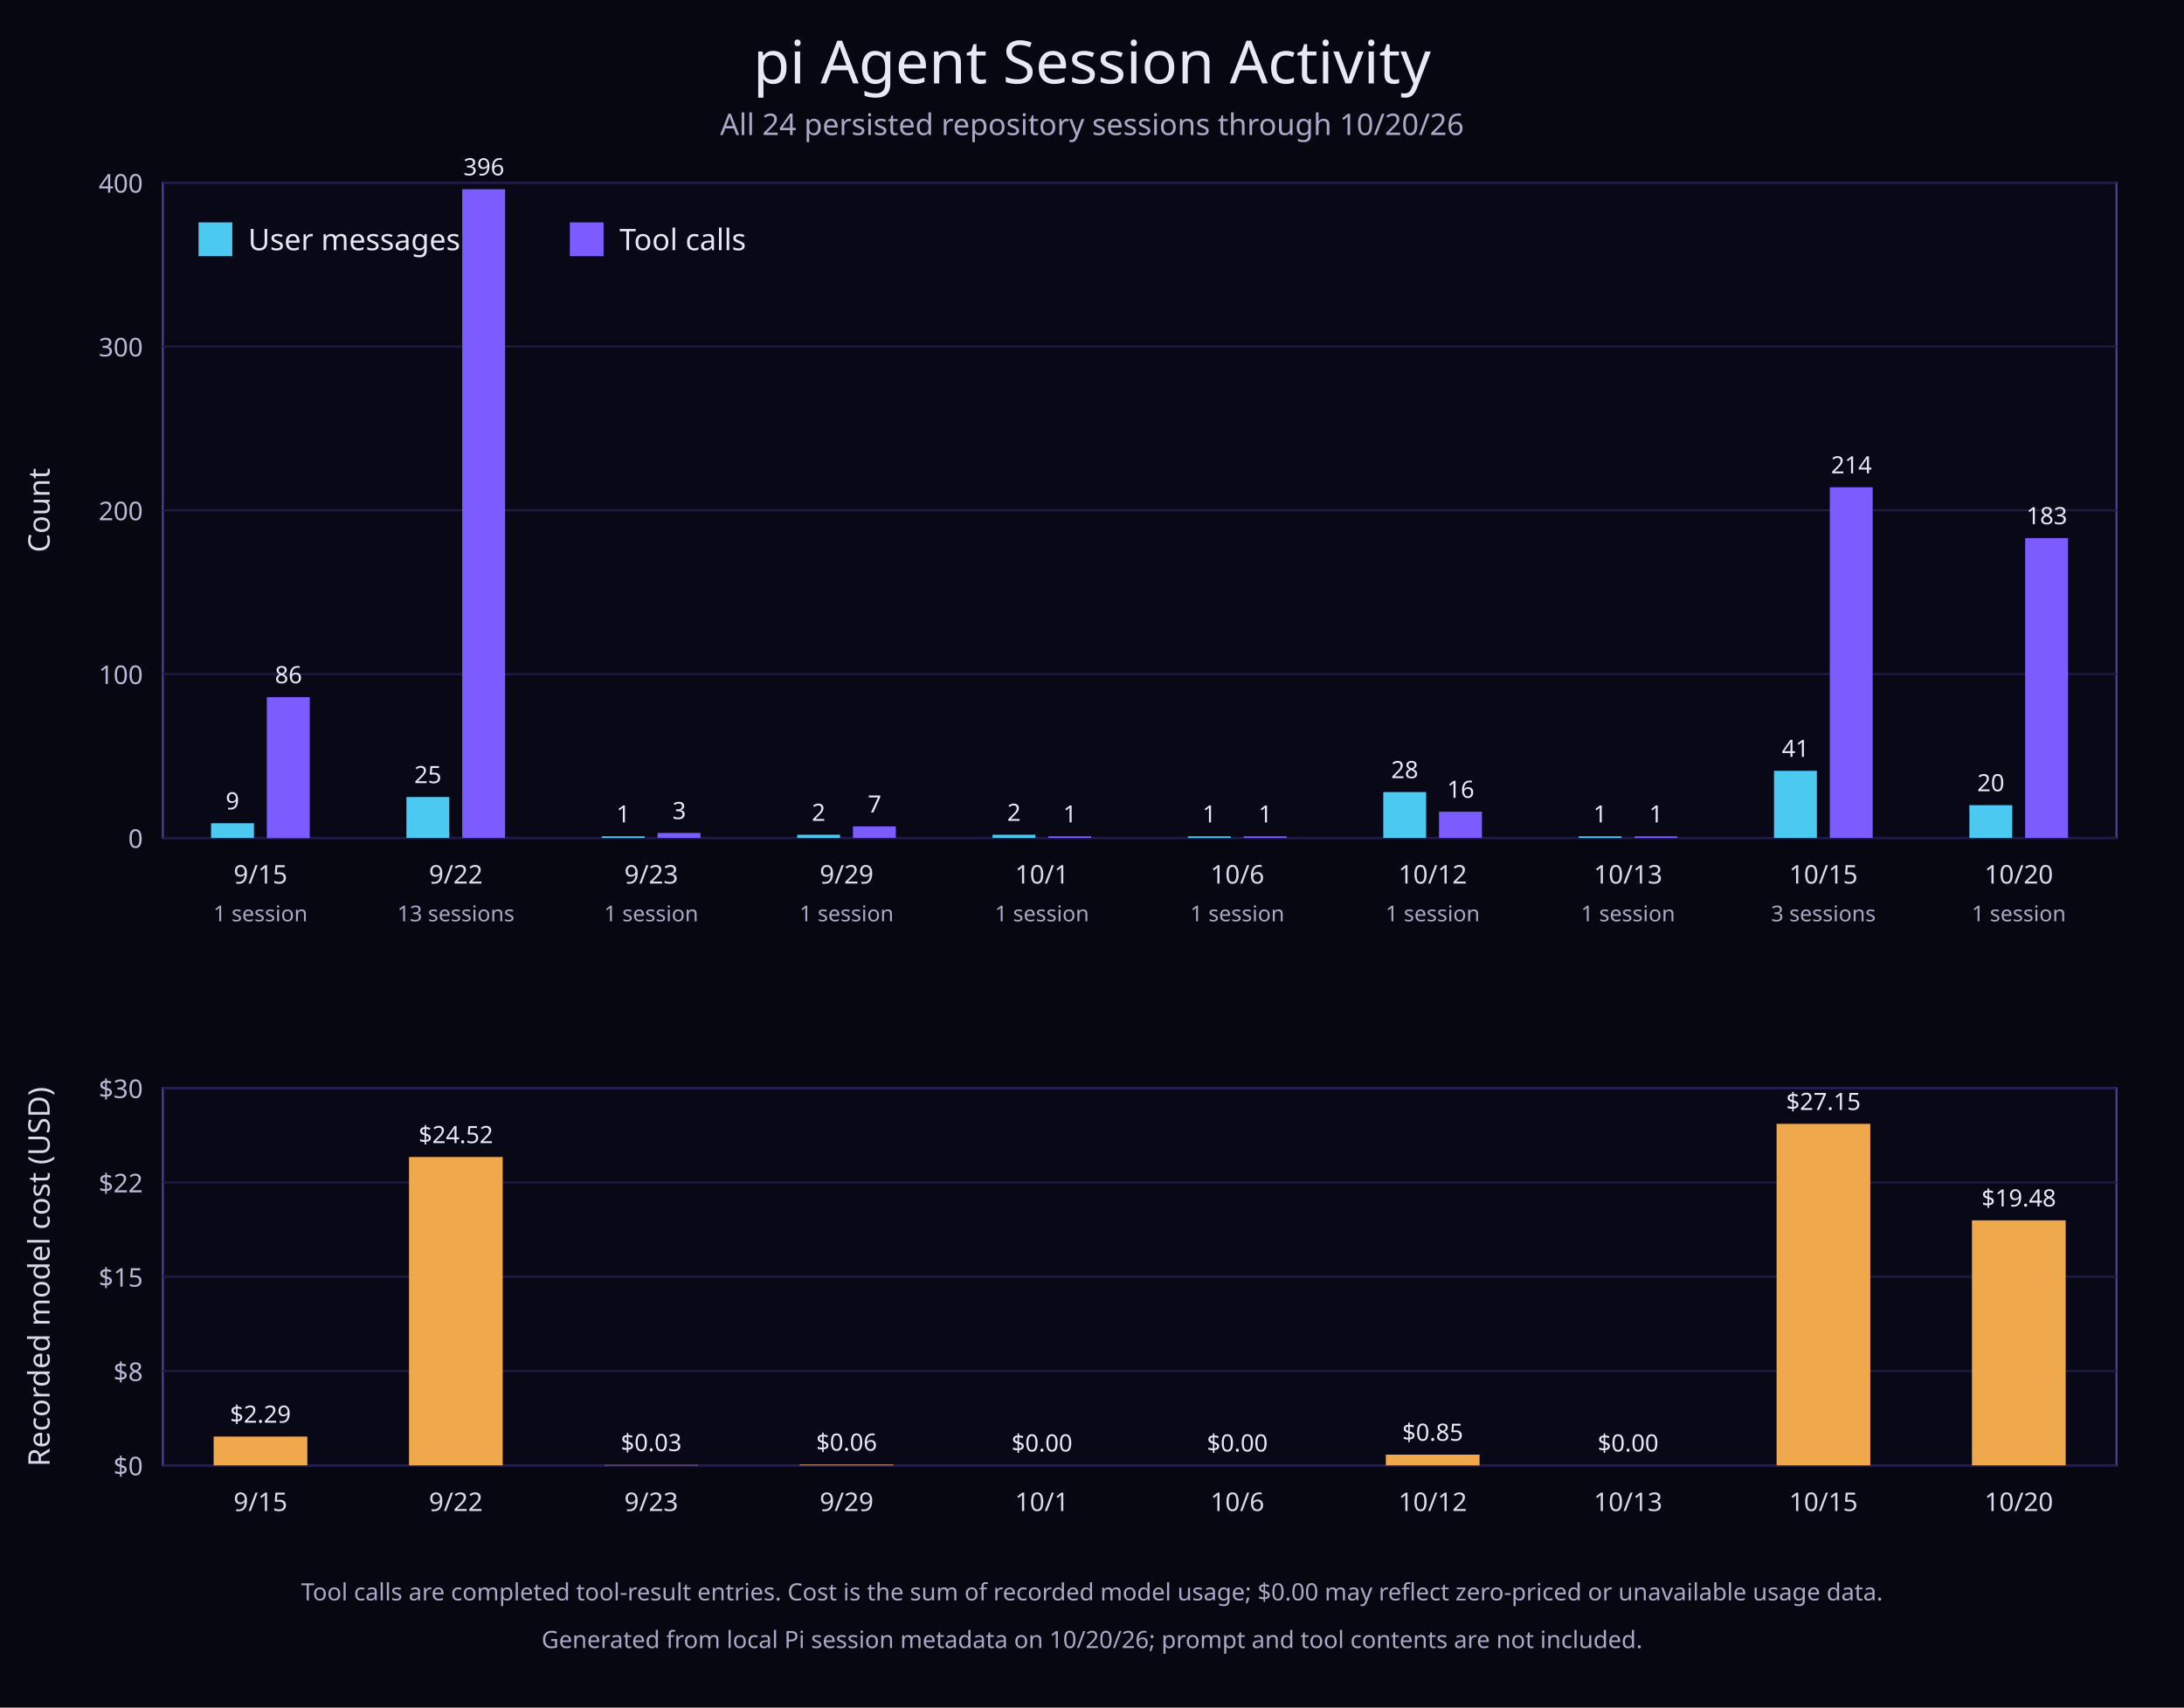
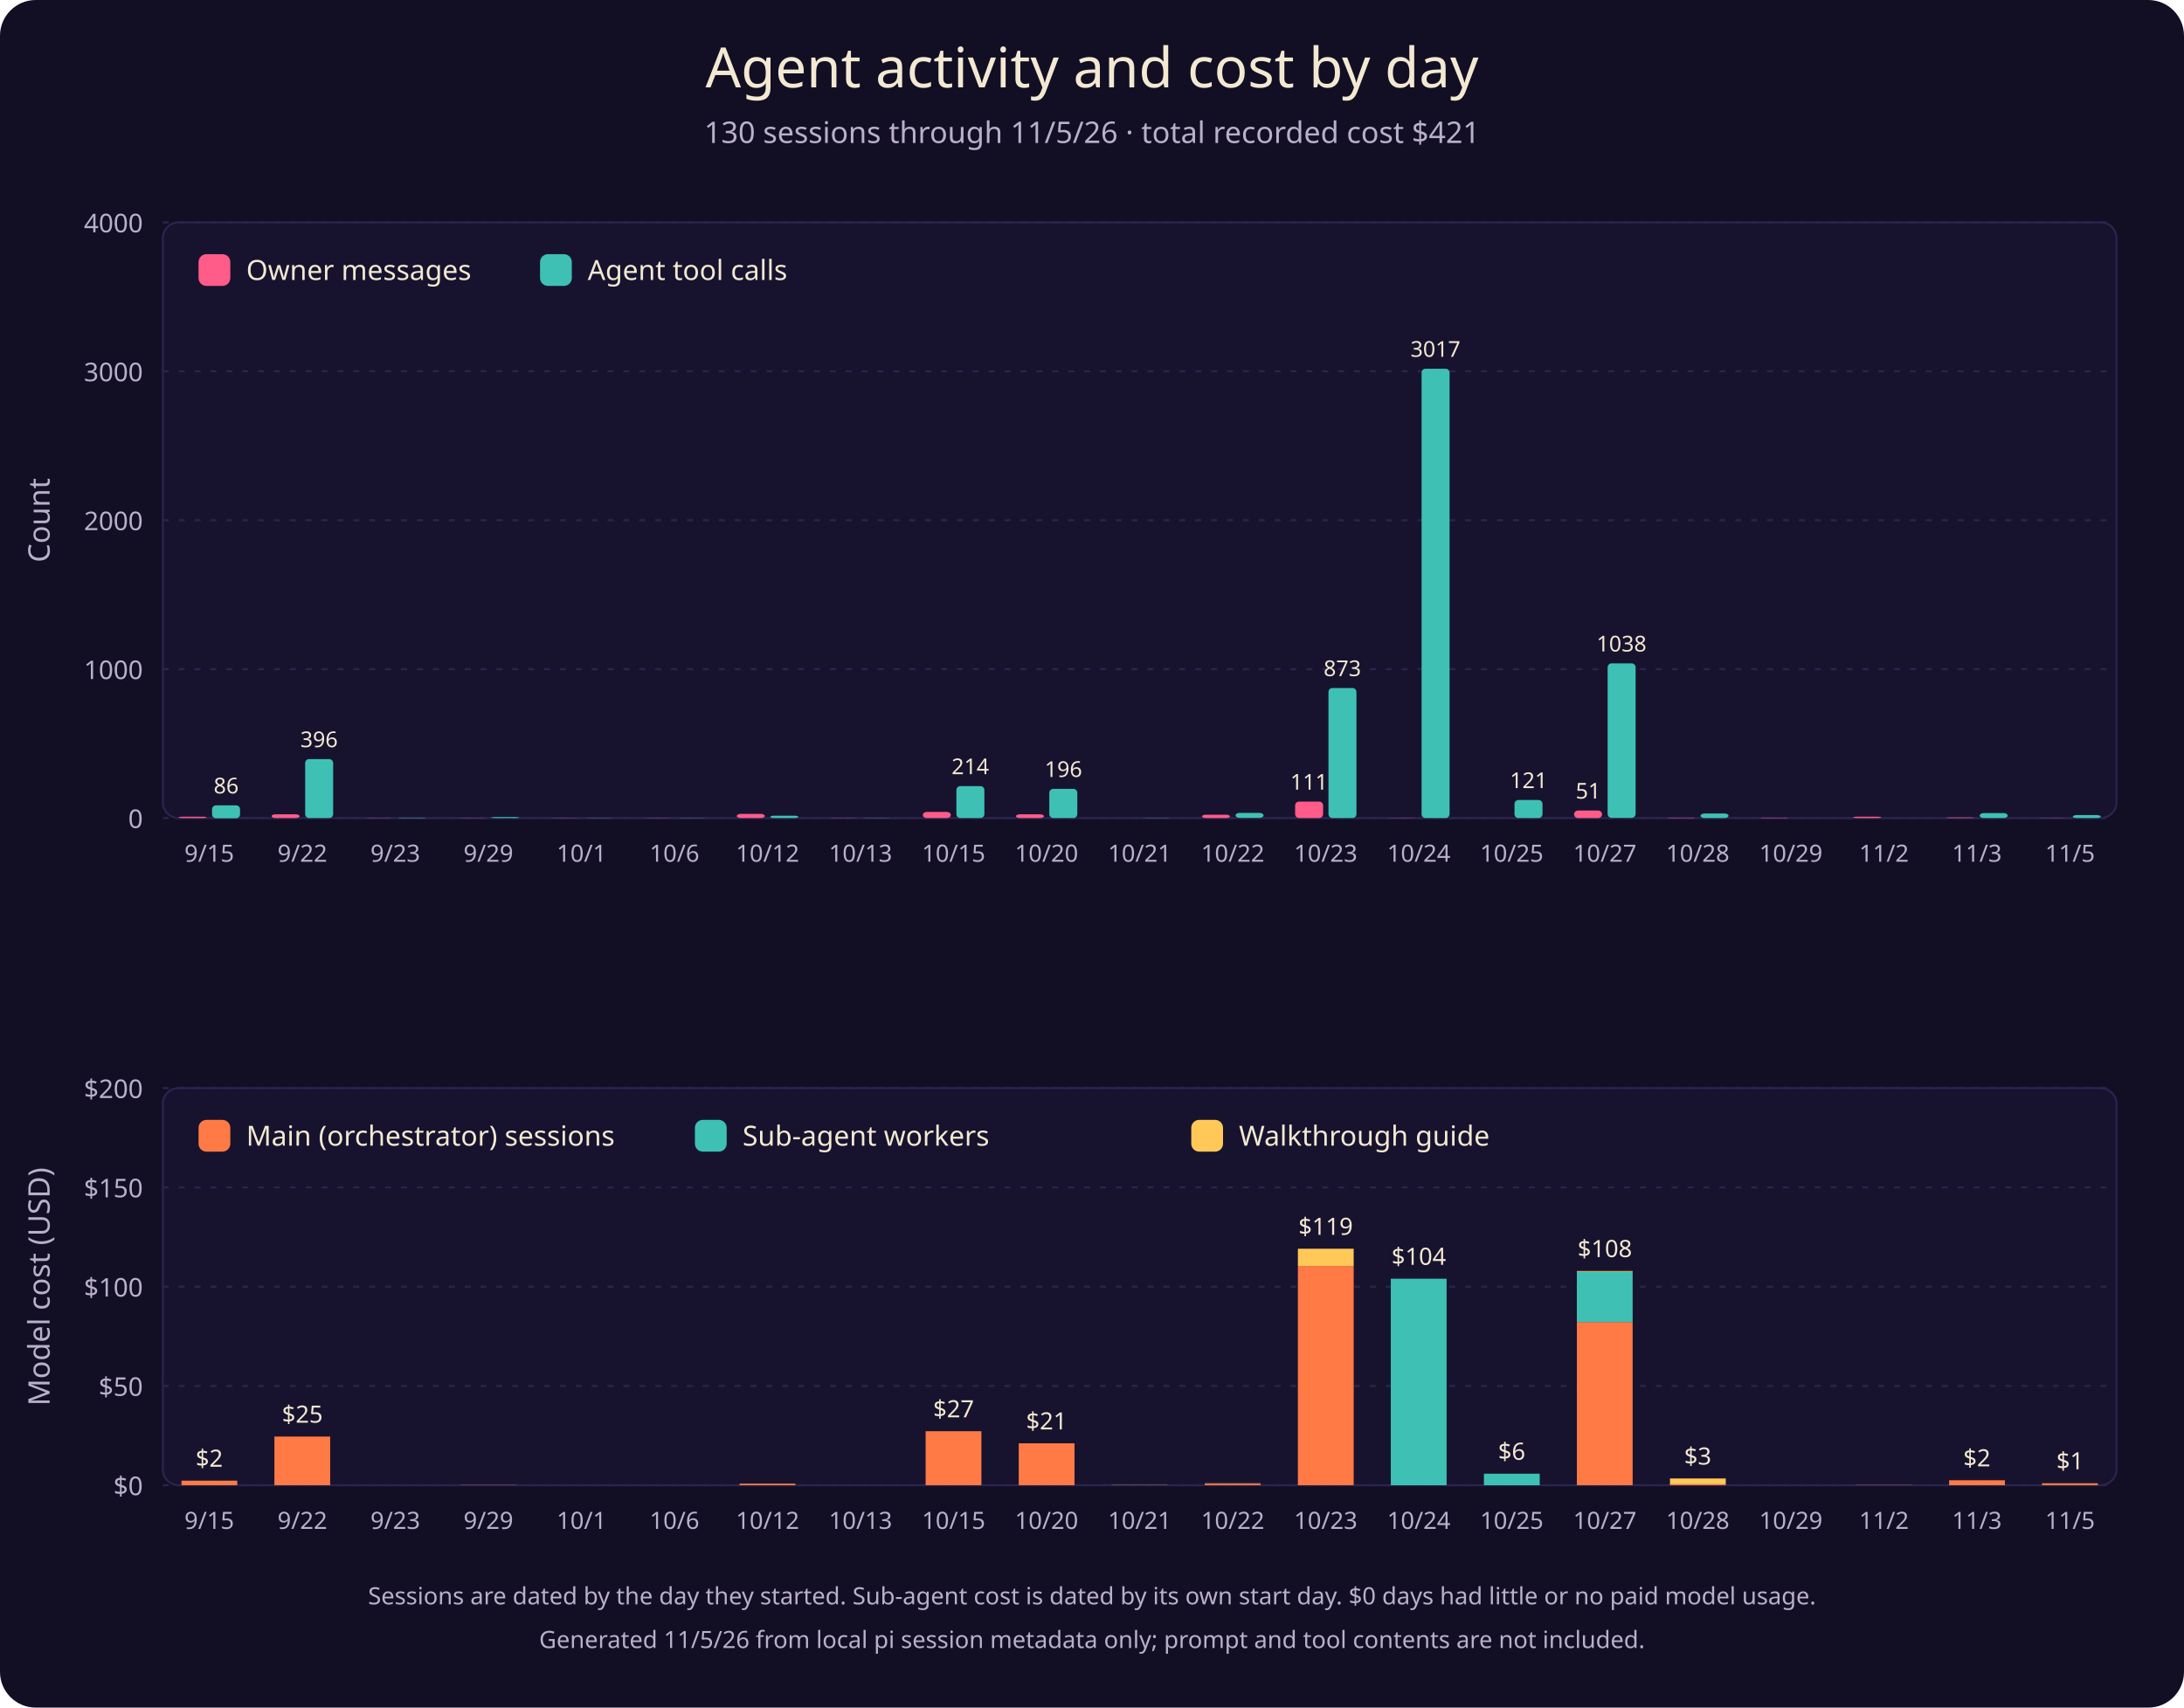
<svg xmlns="http://www.w3.org/2000/svg" width="1100" height="860" viewBox="0 0 1100 860" role="img" aria-labelledby="title desc">
-   <rect width="100%" height="100%" fill="#070712" />
-   <text x="550.0" y="42.0" fill="#e8e8f5" font-family="Space Grotesk, Segoe UI, sans-serif" font-size="30" text-anchor="middle">pi Agent Session Activity</text>
-   <text x="550.0" y="68.0" fill="#a9a9c7" font-family="Space Grotesk, Segoe UI, sans-serif" font-size="15" text-anchor="middle">All 24 persisted repository sessions through 10/20/26</text>
-   <rect x="82" y="92" width="984" height="330" fill="#080817" stroke="#503d9c" />
-   <line x1="82" y1="422.0" x2="1066" y2="422.0" stroke="#211a45" stroke-width="1" />
-   <text x="72.0" y="427.0" fill="#b8b8d4" font-family="Space Grotesk, Segoe UI, sans-serif" font-size="13" text-anchor="end">0</text>
-   <line x1="82" y1="339.5" x2="1066" y2="339.5" stroke="#211a45" stroke-width="1" />
-   <text x="72.0" y="344.5" fill="#b8b8d4" font-family="Space Grotesk, Segoe UI, sans-serif" font-size="13" text-anchor="end">100</text>
-   <line x1="82" y1="257.0" x2="1066" y2="257.0" stroke="#211a45" stroke-width="1" />
-   <text x="72.0" y="262.0" fill="#b8b8d4" font-family="Space Grotesk, Segoe UI, sans-serif" font-size="13" text-anchor="end">200</text>
-   <line x1="82" y1="174.5" x2="1066" y2="174.5" stroke="#211a45" stroke-width="1" />
-   <text x="72.0" y="179.5" fill="#b8b8d4" font-family="Space Grotesk, Segoe UI, sans-serif" font-size="13" text-anchor="end">300</text>
-   <line x1="82" y1="92.0" x2="1066" y2="92.0" stroke="#211a45" stroke-width="1" />
-   <text x="72.0" y="97.0" fill="#b8b8d4" font-family="Space Grotesk, Segoe UI, sans-serif" font-size="13" text-anchor="end">400</text>
-   <text x="25" y="257.0" transform="rotate(-90 25 257.0)" fill="#d9d9eb" font-family="Space Grotesk, Segoe UI, sans-serif" font-size="15" text-anchor="middle">Count</text>
-   <rect x="82" y="548" width="984" height="190" fill="#080817" stroke="#503d9c" />
-   <line x1="82" y1="738.0" x2="1066" y2="738.0" stroke="#211a45" stroke-width="1" />
-   <text x="72.0" y="743.0" fill="#b8b8d4" font-family="Space Grotesk, Segoe UI, sans-serif" font-size="13" text-anchor="end">$0</text>
-   <line x1="82" y1="690.5" x2="1066" y2="690.5" stroke="#211a45" stroke-width="1" />
-   <text x="72.0" y="695.5" fill="#b8b8d4" font-family="Space Grotesk, Segoe UI, sans-serif" font-size="13" text-anchor="end">$8</text>
-   <line x1="82" y1="643.0" x2="1066" y2="643.0" stroke="#211a45" stroke-width="1" />
-   <text x="72.0" y="648.0" fill="#b8b8d4" font-family="Space Grotesk, Segoe UI, sans-serif" font-size="13" text-anchor="end">$15</text>
-   <line x1="82" y1="595.5" x2="1066" y2="595.5" stroke="#211a45" stroke-width="1" />
-   <text x="72.0" y="600.5" fill="#b8b8d4" font-family="Space Grotesk, Segoe UI, sans-serif" font-size="13" text-anchor="end">$22</text>
-   <line x1="82" y1="548.0" x2="1066" y2="548.0" stroke="#211a45" stroke-width="1" />
-   <text x="72.0" y="553.0" fill="#b8b8d4" font-family="Space Grotesk, Segoe UI, sans-serif" font-size="13" text-anchor="end">$30</text>
-   <text x="25" y="643.0" transform="rotate(-90 25 643.0)" fill="#d9d9eb" font-family="Space Grotesk, Segoe UI, sans-serif" font-size="15" text-anchor="middle">Recorded model cost (USD)</text>
-   <rect x="100" y="112" width="17" height="17" fill="#4cc9f0" />
-   <text x="125.0" y="126.0" fill="#e8e8f5" font-family="Space Grotesk, Segoe UI, sans-serif" font-size="15" text-anchor="start">User messages</text>
-   <rect x="287" y="112" width="17" height="17" fill="#7c5cff" />
-   <text x="312.0" y="126.0" fill="#e8e8f5" font-family="Space Grotesk, Segoe UI, sans-serif" font-size="15" text-anchor="start">Tool calls</text>
-   <rect x="106.3" y="414.6" width="21.6" height="7.4" fill="#4cc9f0" />
-   <text x="117.1" y="407.6" fill="#e8e8f5" font-family="Space Grotesk, Segoe UI, sans-serif" font-size="12" text-anchor="middle">9</text>
-   <rect x="134.4" y="351.1" width="21.6" height="71.0" fill="#7c5cff" />
-   <text x="145.3" y="344.1" fill="#e8e8f5" font-family="Space Grotesk, Segoe UI, sans-serif" font-size="12" text-anchor="middle">86</text>
-   <text x="131.2" y="445.0" fill="#d9d9eb" font-family="Space Grotesk, Segoe UI, sans-serif" font-size="13" text-anchor="middle">9/15</text>
-   <text x="131.2" y="464.0" fill="#a9a9c7" font-family="Space Grotesk, Segoe UI, sans-serif" font-size="11" text-anchor="middle">1 session</text>
-   <rect x="107.6" y="723.5" width="47.2" height="14.5" fill="#f0a84c" />
-   <text x="131.2" y="716.5" fill="#e8e8f5" font-family="Space Grotesk, Segoe UI, sans-serif" font-size="12" text-anchor="middle">$2.29</text>
-   <text x="131.2" y="761.0" fill="#d9d9eb" font-family="Space Grotesk, Segoe UI, sans-serif" font-size="13" text-anchor="middle">9/15</text>
-   <rect x="204.7" y="401.4" width="21.6" height="20.6" fill="#4cc9f0" />
-   <text x="215.5" y="394.4" fill="#e8e8f5" font-family="Space Grotesk, Segoe UI, sans-serif" font-size="12" text-anchor="middle">25</text>
-   <rect x="232.8" y="95.3" width="21.6" height="326.7" fill="#7c5cff" />
-   <text x="243.7" y="88.3" fill="#e8e8f5" font-family="Space Grotesk, Segoe UI, sans-serif" font-size="12" text-anchor="middle">396</text>
-   <text x="229.6" y="445.0" fill="#d9d9eb" font-family="Space Grotesk, Segoe UI, sans-serif" font-size="13" text-anchor="middle">9/22</text>
-   <text x="229.6" y="464.0" fill="#a9a9c7" font-family="Space Grotesk, Segoe UI, sans-serif" font-size="11" text-anchor="middle">13 sessions</text>
-   <rect x="206.0" y="582.7" width="47.2" height="155.3" fill="#f0a84c" />
-   <text x="229.6" y="575.7" fill="#e8e8f5" font-family="Space Grotesk, Segoe UI, sans-serif" font-size="12" text-anchor="middle">$24.52</text>
-   <text x="229.6" y="761.0" fill="#d9d9eb" font-family="Space Grotesk, Segoe UI, sans-serif" font-size="13" text-anchor="middle">9/22</text>
-   <rect x="303.1" y="421.2" width="21.6" height="0.8" fill="#4cc9f0" />
-   <text x="313.9" y="414.2" fill="#e8e8f5" font-family="Space Grotesk, Segoe UI, sans-serif" font-size="12" text-anchor="middle">1</text>
-   <rect x="331.2" y="419.5" width="21.6" height="2.5" fill="#7c5cff" />
-   <text x="342.1" y="412.5" fill="#e8e8f5" font-family="Space Grotesk, Segoe UI, sans-serif" font-size="12" text-anchor="middle">3</text>
-   <text x="328.0" y="445.0" fill="#d9d9eb" font-family="Space Grotesk, Segoe UI, sans-serif" font-size="13" text-anchor="middle">9/23</text>
-   <text x="328.0" y="464.0" fill="#a9a9c7" font-family="Space Grotesk, Segoe UI, sans-serif" font-size="11" text-anchor="middle">1 session</text>
-   <rect x="304.4" y="737.8" width="47.2" height="0.2" fill="#f0a84c" />
-   <text x="328.0" y="730.8" fill="#e8e8f5" font-family="Space Grotesk, Segoe UI, sans-serif" font-size="12" text-anchor="middle">$0.03</text>
-   <text x="328.0" y="761.0" fill="#d9d9eb" font-family="Space Grotesk, Segoe UI, sans-serif" font-size="13" text-anchor="middle">9/23</text>
-   <rect x="401.5" y="420.4" width="21.6" height="1.6" fill="#4cc9f0" />
-   <text x="412.3" y="413.4" fill="#e8e8f5" font-family="Space Grotesk, Segoe UI, sans-serif" font-size="12" text-anchor="middle">2</text>
-   <rect x="429.6" y="416.2" width="21.6" height="5.8" fill="#7c5cff" />
-   <text x="440.5" y="409.2" fill="#e8e8f5" font-family="Space Grotesk, Segoe UI, sans-serif" font-size="12" text-anchor="middle">7</text>
-   <text x="426.4" y="445.0" fill="#d9d9eb" font-family="Space Grotesk, Segoe UI, sans-serif" font-size="13" text-anchor="middle">9/29</text>
-   <text x="426.4" y="464.0" fill="#a9a9c7" font-family="Space Grotesk, Segoe UI, sans-serif" font-size="11" text-anchor="middle">1 session</text>
-   <rect x="402.8" y="737.6" width="47.2" height="0.4" fill="#f0a84c" />
-   <text x="426.4" y="730.6" fill="#e8e8f5" font-family="Space Grotesk, Segoe UI, sans-serif" font-size="12" text-anchor="middle">$0.06</text>
-   <text x="426.4" y="761.0" fill="#d9d9eb" font-family="Space Grotesk, Segoe UI, sans-serif" font-size="13" text-anchor="middle">9/29</text>
-   <rect x="499.9" y="420.4" width="21.6" height="1.6" fill="#4cc9f0" />
-   <text x="510.7" y="413.4" fill="#e8e8f5" font-family="Space Grotesk, Segoe UI, sans-serif" font-size="12" text-anchor="middle">2</text>
-   <rect x="528.0" y="421.2" width="21.6" height="0.8" fill="#7c5cff" />
-   <text x="538.9" y="414.2" fill="#e8e8f5" font-family="Space Grotesk, Segoe UI, sans-serif" font-size="12" text-anchor="middle">1</text>
-   <text x="524.8" y="445.0" fill="#d9d9eb" font-family="Space Grotesk, Segoe UI, sans-serif" font-size="13" text-anchor="middle">10/1</text>
-   <text x="524.8" y="464.0" fill="#a9a9c7" font-family="Space Grotesk, Segoe UI, sans-serif" font-size="11" text-anchor="middle">1 session</text>
-   <rect x="501.2" y="738.0" width="47.2" height="0.0" fill="#f0a84c" />
-   <text x="524.8" y="731.0" fill="#e8e8f5" font-family="Space Grotesk, Segoe UI, sans-serif" font-size="12" text-anchor="middle">$0.00</text>
-   <text x="524.8" y="761.0" fill="#d9d9eb" font-family="Space Grotesk, Segoe UI, sans-serif" font-size="13" text-anchor="middle">10/1</text>
-   <rect x="598.3" y="421.2" width="21.6" height="0.8" fill="#4cc9f0" />
-   <text x="609.1" y="414.2" fill="#e8e8f5" font-family="Space Grotesk, Segoe UI, sans-serif" font-size="12" text-anchor="middle">1</text>
-   <rect x="626.4" y="421.2" width="21.6" height="0.8" fill="#7c5cff" />
-   <text x="637.3" y="414.2" fill="#e8e8f5" font-family="Space Grotesk, Segoe UI, sans-serif" font-size="12" text-anchor="middle">1</text>
-   <text x="623.2" y="445.0" fill="#d9d9eb" font-family="Space Grotesk, Segoe UI, sans-serif" font-size="13" text-anchor="middle">10/6</text>
-   <text x="623.2" y="464.0" fill="#a9a9c7" font-family="Space Grotesk, Segoe UI, sans-serif" font-size="11" text-anchor="middle">1 session</text>
-   <rect x="599.6" y="738.0" width="47.2" height="0.0" fill="#f0a84c" />
-   <text x="623.2" y="731.0" fill="#e8e8f5" font-family="Space Grotesk, Segoe UI, sans-serif" font-size="12" text-anchor="middle">$0.00</text>
-   <text x="623.2" y="761.0" fill="#d9d9eb" font-family="Space Grotesk, Segoe UI, sans-serif" font-size="13" text-anchor="middle">10/6</text>
-   <rect x="696.7" y="398.9" width="21.6" height="23.1" fill="#4cc9f0" />
-   <text x="707.5" y="391.9" fill="#e8e8f5" font-family="Space Grotesk, Segoe UI, sans-serif" font-size="12" text-anchor="middle">28</text>
-   <rect x="724.8" y="408.8" width="21.6" height="13.2" fill="#7c5cff" />
-   <text x="735.7" y="401.8" fill="#e8e8f5" font-family="Space Grotesk, Segoe UI, sans-serif" font-size="12" text-anchor="middle">16</text>
-   <text x="721.6" y="445.0" fill="#d9d9eb" font-family="Space Grotesk, Segoe UI, sans-serif" font-size="13" text-anchor="middle">10/12</text>
-   <text x="721.6" y="464.0" fill="#a9a9c7" font-family="Space Grotesk, Segoe UI, sans-serif" font-size="11" text-anchor="middle">1 session</text>
-   <rect x="698.0" y="732.6" width="47.2" height="5.4" fill="#f0a84c" />
-   <text x="721.6" y="725.6" fill="#e8e8f5" font-family="Space Grotesk, Segoe UI, sans-serif" font-size="12" text-anchor="middle">$0.85</text>
-   <text x="721.6" y="761.0" fill="#d9d9eb" font-family="Space Grotesk, Segoe UI, sans-serif" font-size="13" text-anchor="middle">10/12</text>
-   <rect x="795.1" y="421.2" width="21.6" height="0.8" fill="#4cc9f0" />
-   <text x="805.9" y="414.2" fill="#e8e8f5" font-family="Space Grotesk, Segoe UI, sans-serif" font-size="12" text-anchor="middle">1</text>
-   <rect x="823.2" y="421.2" width="21.6" height="0.8" fill="#7c5cff" />
-   <text x="834.1" y="414.2" fill="#e8e8f5" font-family="Space Grotesk, Segoe UI, sans-serif" font-size="12" text-anchor="middle">1</text>
-   <text x="820.0" y="445.0" fill="#d9d9eb" font-family="Space Grotesk, Segoe UI, sans-serif" font-size="13" text-anchor="middle">10/13</text>
-   <text x="820.0" y="464.0" fill="#a9a9c7" font-family="Space Grotesk, Segoe UI, sans-serif" font-size="11" text-anchor="middle">1 session</text>
-   <rect x="796.4" y="738.0" width="47.2" height="0.0" fill="#f0a84c" />
-   <text x="820.0" y="731.0" fill="#e8e8f5" font-family="Space Grotesk, Segoe UI, sans-serif" font-size="12" text-anchor="middle">$0.00</text>
-   <text x="820.0" y="761.0" fill="#d9d9eb" font-family="Space Grotesk, Segoe UI, sans-serif" font-size="13" text-anchor="middle">10/13</text>
-   <rect x="893.5" y="388.2" width="21.6" height="33.8" fill="#4cc9f0" />
-   <text x="904.3" y="381.2" fill="#e8e8f5" font-family="Space Grotesk, Segoe UI, sans-serif" font-size="12" text-anchor="middle">41</text>
-   <rect x="921.6" y="245.4" width="21.6" height="176.6" fill="#7c5cff" />
-   <text x="932.5" y="238.4" fill="#e8e8f5" font-family="Space Grotesk, Segoe UI, sans-serif" font-size="12" text-anchor="middle">214</text>
-   <text x="918.4" y="445.0" fill="#d9d9eb" font-family="Space Grotesk, Segoe UI, sans-serif" font-size="13" text-anchor="middle">10/15</text>
-   <text x="918.4" y="464.0" fill="#a9a9c7" font-family="Space Grotesk, Segoe UI, sans-serif" font-size="11" text-anchor="middle">3 sessions</text>
-   <rect x="894.8" y="566.0" width="47.2" height="172.0" fill="#f0a84c" />
-   <text x="918.4" y="559.0" fill="#e8e8f5" font-family="Space Grotesk, Segoe UI, sans-serif" font-size="12" text-anchor="middle">$27.15</text>
-   <text x="918.4" y="761.0" fill="#d9d9eb" font-family="Space Grotesk, Segoe UI, sans-serif" font-size="13" text-anchor="middle">10/15</text>
-   <rect x="991.9" y="405.5" width="21.6" height="16.5" fill="#4cc9f0" />
-   <text x="1002.7" y="398.5" fill="#e8e8f5" font-family="Space Grotesk, Segoe UI, sans-serif" font-size="12" text-anchor="middle">20</text>
-   <rect x="1020.0" y="271.0" width="21.6" height="151.0" fill="#7c5cff" />
-   <text x="1030.9" y="264.0" fill="#e8e8f5" font-family="Space Grotesk, Segoe UI, sans-serif" font-size="12" text-anchor="middle">183</text>
-   <text x="1016.8" y="445.0" fill="#d9d9eb" font-family="Space Grotesk, Segoe UI, sans-serif" font-size="13" text-anchor="middle">10/20</text>
-   <text x="1016.8" y="464.0" fill="#a9a9c7" font-family="Space Grotesk, Segoe UI, sans-serif" font-size="11" text-anchor="middle">1 session</text>
-   <rect x="993.2" y="614.6" width="47.2" height="123.4" fill="#f0a84c" />
-   <text x="1016.8" y="607.6" fill="#e8e8f5" font-family="Space Grotesk, Segoe UI, sans-serif" font-size="12" text-anchor="middle">$19.48</text>
-   <text x="1016.8" y="761.0" fill="#d9d9eb" font-family="Space Grotesk, Segoe UI, sans-serif" font-size="13" text-anchor="middle">10/20</text>
-   <text x="550.0" y="806.0" fill="#a9a9c7" font-family="Space Grotesk, Segoe UI, sans-serif" font-size="12" text-anchor="middle">Tool calls are completed tool-result entries. Cost is the sum of recorded model usage; $0.00 may reflect zero-priced or unavailable usage data.</text>
-   <text x="550.0" y="830.0" fill="#a9a9c7" font-family="Space Grotesk, Segoe UI, sans-serif" font-size="12" text-anchor="middle">Generated from local Pi session metadata on 10/20/26; prompt and tool contents are not included.</text>
+   <rect width="100%" height="100%" rx="18" fill="#120f24" />
+   <text x="550.0" y="44.0" fill="#f3e9d2" font-family="Space Grotesk, Segoe UI, sans-serif" font-size="28" text-anchor="middle">Agent activity and cost by day</text>
+   <text x="550.0" y="72.0" fill="#b9b0c9" font-family="Space Grotesk, Segoe UI, sans-serif" font-size="15" text-anchor="middle">130 sessions through 11/5/26 · total recorded cost $421</text>
+   <rect x="82" y="112" width="984" height="300" rx="8" fill="#17132e" stroke="#2a2450" />
+   <line x1="82" y1="412.0" x2="1066" y2="412.0" stroke="#2a2450" stroke-width="1" stroke-dasharray="3 5" />
+   <text x="72.0" y="417.0" fill="#b9b0c9" font-family="Space Grotesk, Segoe UI, sans-serif" font-size="13" text-anchor="end">0</text>
+   <line x1="82" y1="337.0" x2="1066" y2="337.0" stroke="#2a2450" stroke-width="1" stroke-dasharray="3 5" />
+   <text x="72.0" y="342.0" fill="#b9b0c9" font-family="Space Grotesk, Segoe UI, sans-serif" font-size="13" text-anchor="end">1000</text>
+   <line x1="82" y1="262.0" x2="1066" y2="262.0" stroke="#2a2450" stroke-width="1" stroke-dasharray="3 5" />
+   <text x="72.0" y="267.0" fill="#b9b0c9" font-family="Space Grotesk, Segoe UI, sans-serif" font-size="13" text-anchor="end">2000</text>
+   <line x1="82" y1="187.0" x2="1066" y2="187.0" stroke="#2a2450" stroke-width="1" stroke-dasharray="3 5" />
+   <text x="72.0" y="192.0" fill="#b9b0c9" font-family="Space Grotesk, Segoe UI, sans-serif" font-size="13" text-anchor="end">3000</text>
+   <line x1="82" y1="112.0" x2="1066" y2="112.0" stroke="#2a2450" stroke-width="1" stroke-dasharray="3 5" />
+   <text x="72.0" y="117.0" fill="#b9b0c9" font-family="Space Grotesk, Segoe UI, sans-serif" font-size="13" text-anchor="end">4000</text>
+   <text x="25" y="262.0" transform="rotate(-90 25 262.0)" fill="#b9b0c9" font-family="Space Grotesk, Segoe UI, sans-serif" font-size="15" text-anchor="middle">Count</text>
+   <rect x="82" y="548" width="984" height="200" rx="8" fill="#17132e" stroke="#2a2450" />
+   <line x1="82" y1="748.0" x2="1066" y2="748.0" stroke="#2a2450" stroke-width="1" stroke-dasharray="3 5" />
+   <text x="72.0" y="753.0" fill="#b9b0c9" font-family="Space Grotesk, Segoe UI, sans-serif" font-size="13" text-anchor="end">$0</text>
+   <line x1="82" y1="698.0" x2="1066" y2="698.0" stroke="#2a2450" stroke-width="1" stroke-dasharray="3 5" />
+   <text x="72.0" y="703.0" fill="#b9b0c9" font-family="Space Grotesk, Segoe UI, sans-serif" font-size="13" text-anchor="end">$50</text>
+   <line x1="82" y1="648.0" x2="1066" y2="648.0" stroke="#2a2450" stroke-width="1" stroke-dasharray="3 5" />
+   <text x="72.0" y="653.0" fill="#b9b0c9" font-family="Space Grotesk, Segoe UI, sans-serif" font-size="13" text-anchor="end">$100</text>
+   <line x1="82" y1="598.0" x2="1066" y2="598.0" stroke="#2a2450" stroke-width="1" stroke-dasharray="3 5" />
+   <text x="72.0" y="603.0" fill="#b9b0c9" font-family="Space Grotesk, Segoe UI, sans-serif" font-size="13" text-anchor="end">$150</text>
+   <line x1="82" y1="548.0" x2="1066" y2="548.0" stroke="#2a2450" stroke-width="1" stroke-dasharray="3 5" />
+   <text x="72.0" y="553.0" fill="#b9b0c9" font-family="Space Grotesk, Segoe UI, sans-serif" font-size="13" text-anchor="end">$200</text>
+   <text x="25" y="648.0" transform="rotate(-90 25 648.0)" fill="#b9b0c9" font-family="Space Grotesk, Segoe UI, sans-serif" font-size="15" text-anchor="middle">Model cost (USD)</text>
+   <rect x="100" y="128" width="16" height="16" rx="4" fill="#ff5c8a" />
+   <text x="124.0" y="141.0" fill="#f3e9d2" font-family="Space Grotesk, Segoe UI, sans-serif" font-size="14" text-anchor="start">Owner messages</text>
+   <rect x="272" y="128" width="16" height="16" rx="4" fill="#3ec1b4" />
+   <text x="296.0" y="141.0" fill="#f3e9d2" font-family="Space Grotesk, Segoe UI, sans-serif" font-size="14" text-anchor="start">Agent tool calls</text>
+   <rect x="100" y="564" width="16" height="16" rx="4" fill="#ff7a45" />
+   <text x="124.0" y="577.0" fill="#f3e9d2" font-family="Space Grotesk, Segoe UI, sans-serif" font-size="14" text-anchor="start">Main (orchestrator) sessions</text>
+   <rect x="350" y="564" width="16" height="16" rx="4" fill="#3ec1b4" />
+   <text x="374.0" y="577.0" fill="#f3e9d2" font-family="Space Grotesk, Segoe UI, sans-serif" font-size="14" text-anchor="start">Sub-agent workers</text>
+   <rect x="600" y="564" width="16" height="16" rx="4" fill="#ffc857" />
+   <text x="624.0" y="577.0" fill="#f3e9d2" font-family="Space Grotesk, Segoe UI, sans-serif" font-size="14" text-anchor="start">Walkthrough guide</text>
+   <rect x="90.0" y="411.3" width="14.1" height="0.7" rx="2" fill="#ff5c8a" />
+   <rect x="106.8" y="405.6" width="14.1" height="6.5" rx="2" fill="#3ec1b4" />
+   <text x="113.9" y="399.6" fill="#f3e9d2" font-family="Space Grotesk, Segoe UI, sans-serif" font-size="11" text-anchor="middle">86</text>
+   <text x="105.4" y="434.0" fill="#b9b0c9" font-family="Space Grotesk, Segoe UI, sans-serif" font-size="12" text-anchor="middle">9/15</text>
+   <rect x="91.4" y="745.7" width="28.1" height="2.3" fill="#ff7a45" />
+   <text x="105.4" y="738.7" fill="#f3e9d2" font-family="Space Grotesk, Segoe UI, sans-serif" font-size="12" text-anchor="middle">$2</text>
+   <text x="105.4" y="770.0" fill="#b9b0c9" font-family="Space Grotesk, Segoe UI, sans-serif" font-size="12" text-anchor="middle">9/15</text>
+   <rect x="136.8" y="410.1" width="14.1" height="1.9" rx="2" fill="#ff5c8a" />
+   <rect x="153.7" y="382.3" width="14.1" height="29.7" rx="2" fill="#3ec1b4" />
+   <text x="160.7" y="376.3" fill="#f3e9d2" font-family="Space Grotesk, Segoe UI, sans-serif" font-size="11" text-anchor="middle">396</text>
+   <text x="152.3" y="434.0" fill="#b9b0c9" font-family="Space Grotesk, Segoe UI, sans-serif" font-size="12" text-anchor="middle">9/22</text>
+   <rect x="138.2" y="723.5" width="28.1" height="24.5" fill="#ff7a45" />
+   <text x="152.3" y="716.5" fill="#f3e9d2" font-family="Space Grotesk, Segoe UI, sans-serif" font-size="12" text-anchor="middle">$25</text>
+   <text x="152.3" y="770.0" fill="#b9b0c9" font-family="Space Grotesk, Segoe UI, sans-serif" font-size="12" text-anchor="middle">9/22</text>
+   <rect x="183.7" y="411.9" width="14.1" height="0.1" rx="2" fill="#ff5c8a" />
+   <rect x="200.5" y="411.8" width="14.1" height="0.2" rx="2" fill="#3ec1b4" />
+   <text x="199.1" y="434.0" fill="#b9b0c9" font-family="Space Grotesk, Segoe UI, sans-serif" font-size="12" text-anchor="middle">9/23</text>
+   <rect x="185.1" y="748.0" width="28.1" height="0.0" fill="#ff7a45" />
+   <text x="199.1" y="770.0" fill="#b9b0c9" font-family="Space Grotesk, Segoe UI, sans-serif" font-size="12" text-anchor="middle">9/23</text>
+   <rect x="230.5" y="411.9" width="14.1" height="0.1" rx="2" fill="#ff5c8a" />
+   <rect x="247.4" y="411.5" width="14.1" height="0.5" rx="2" fill="#3ec1b4" />
+   <text x="246.0" y="434.0" fill="#b9b0c9" font-family="Space Grotesk, Segoe UI, sans-serif" font-size="12" text-anchor="middle">9/29</text>
+   <rect x="231.9" y="747.9" width="28.1" height="0.1" fill="#ff7a45" />
+   <text x="246.0" y="770.0" fill="#b9b0c9" font-family="Space Grotesk, Segoe UI, sans-serif" font-size="12" text-anchor="middle">9/29</text>
+   <rect x="277.4" y="411.9" width="14.1" height="0.1" rx="2" fill="#ff5c8a" />
+   <rect x="294.3" y="411.9" width="14.1" height="0.1" rx="2" fill="#3ec1b4" />
+   <text x="292.9" y="434.0" fill="#b9b0c9" font-family="Space Grotesk, Segoe UI, sans-serif" font-size="12" text-anchor="middle">10/1</text>
+   <rect x="278.8" y="748.0" width="28.1" height="0.0" fill="#ff7a45" />
+   <text x="292.9" y="770.0" fill="#b9b0c9" font-family="Space Grotesk, Segoe UI, sans-serif" font-size="12" text-anchor="middle">10/1</text>
+   <rect x="324.3" y="411.9" width="14.1" height="0.1" rx="2" fill="#ff5c8a" />
+   <rect x="341.1" y="411.9" width="14.1" height="0.1" rx="2" fill="#3ec1b4" />
+   <text x="339.7" y="434.0" fill="#b9b0c9" font-family="Space Grotesk, Segoe UI, sans-serif" font-size="12" text-anchor="middle">10/6</text>
+   <rect x="325.7" y="748.0" width="28.1" height="0.0" fill="#ff7a45" />
+   <text x="339.7" y="770.0" fill="#b9b0c9" font-family="Space Grotesk, Segoe UI, sans-serif" font-size="12" text-anchor="middle">10/6</text>
+   <rect x="371.1" y="409.9" width="14.1" height="2.1" rx="2" fill="#ff5c8a" />
+   <rect x="388.0" y="410.8" width="14.1" height="1.2" rx="2" fill="#3ec1b4" />
+   <text x="386.6" y="434.0" fill="#b9b0c9" font-family="Space Grotesk, Segoe UI, sans-serif" font-size="12" text-anchor="middle">10/12</text>
+   <rect x="372.5" y="747.2" width="28.1" height="0.8" fill="#ff7a45" />
+   <text x="386.6" y="770.0" fill="#b9b0c9" font-family="Space Grotesk, Segoe UI, sans-serif" font-size="12" text-anchor="middle">10/12</text>
+   <rect x="418.0" y="411.9" width="14.1" height="0.1" rx="2" fill="#ff5c8a" />
+   <rect x="434.8" y="411.9" width="14.1" height="0.1" rx="2" fill="#3ec1b4" />
+   <text x="433.4" y="434.0" fill="#b9b0c9" font-family="Space Grotesk, Segoe UI, sans-serif" font-size="12" text-anchor="middle">10/13</text>
+   <rect x="419.4" y="748.0" width="28.1" height="0.0" fill="#ff7a45" />
+   <text x="433.4" y="770.0" fill="#b9b0c9" font-family="Space Grotesk, Segoe UI, sans-serif" font-size="12" text-anchor="middle">10/13</text>
+   <rect x="464.8" y="408.9" width="14.1" height="3.1" rx="2" fill="#ff5c8a" />
+   <rect x="481.7" y="395.9" width="14.1" height="16.1" rx="2" fill="#3ec1b4" />
+   <text x="488.7" y="389.9" fill="#f3e9d2" font-family="Space Grotesk, Segoe UI, sans-serif" font-size="11" text-anchor="middle">214</text>
+   <text x="480.3" y="434.0" fill="#b9b0c9" font-family="Space Grotesk, Segoe UI, sans-serif" font-size="12" text-anchor="middle">10/15</text>
+   <rect x="466.2" y="720.8" width="28.1" height="27.2" fill="#ff7a45" />
+   <text x="480.3" y="713.8" fill="#f3e9d2" font-family="Space Grotesk, Segoe UI, sans-serif" font-size="12" text-anchor="middle">$27</text>
+   <text x="480.3" y="770.0" fill="#b9b0c9" font-family="Space Grotesk, Segoe UI, sans-serif" font-size="12" text-anchor="middle">10/15</text>
+   <rect x="511.7" y="410.1" width="14.1" height="1.9" rx="2" fill="#ff5c8a" />
+   <rect x="528.5" y="397.3" width="14.1" height="14.7" rx="2" fill="#3ec1b4" />
+   <text x="535.6" y="391.3" fill="#f3e9d2" font-family="Space Grotesk, Segoe UI, sans-serif" font-size="11" text-anchor="middle">196</text>
+   <text x="527.1" y="434.0" fill="#b9b0c9" font-family="Space Grotesk, Segoe UI, sans-serif" font-size="12" text-anchor="middle">10/20</text>
+   <rect x="513.1" y="726.9" width="28.1" height="21.1" fill="#ff7a45" />
+   <text x="527.1" y="719.9" fill="#f3e9d2" font-family="Space Grotesk, Segoe UI, sans-serif" font-size="12" text-anchor="middle">$21</text>
+   <text x="527.1" y="770.0" fill="#b9b0c9" font-family="Space Grotesk, Segoe UI, sans-serif" font-size="12" text-anchor="middle">10/20</text>
+   <rect x="558.5" y="412.0" width="14.1" height="0.0" rx="2" fill="#ff5c8a" />
+   <rect x="575.4" y="411.9" width="14.1" height="0.1" rx="2" fill="#3ec1b4" />
+   <text x="574.0" y="434.0" fill="#b9b0c9" font-family="Space Grotesk, Segoe UI, sans-serif" font-size="12" text-anchor="middle">10/21</text>
+   <rect x="559.9" y="747.9" width="28.1" height="0.1" fill="#ffc857" />
+   <text x="574.0" y="770.0" fill="#b9b0c9" font-family="Space Grotesk, Segoe UI, sans-serif" font-size="12" text-anchor="middle">10/21</text>
+   <rect x="605.4" y="410.3" width="14.1" height="1.7" rx="2" fill="#ff5c8a" />
+   <rect x="622.3" y="409.4" width="14.1" height="2.5" rx="2" fill="#3ec1b4" />
+   <text x="620.9" y="434.0" fill="#b9b0c9" font-family="Space Grotesk, Segoe UI, sans-serif" font-size="12" text-anchor="middle">10/22</text>
+   <rect x="606.8" y="747.2" width="28.1" height="0.8" fill="#ff7a45" />
+   <rect x="606.8" y="747.0" width="28.1" height="0.1" fill="#ffc857" />
+   <text x="620.9" y="770.0" fill="#b9b0c9" font-family="Space Grotesk, Segoe UI, sans-serif" font-size="12" text-anchor="middle">10/22</text>
+   <rect x="652.3" y="403.7" width="14.1" height="8.3" rx="2" fill="#ff5c8a" />
+   <text x="659.3" y="397.7" fill="#f3e9d2" font-family="Space Grotesk, Segoe UI, sans-serif" font-size="11" text-anchor="middle">111</text>
+   <rect x="669.1" y="346.5" width="14.1" height="65.5" rx="2" fill="#3ec1b4" />
+   <text x="676.1" y="340.5" fill="#f3e9d2" font-family="Space Grotesk, Segoe UI, sans-serif" font-size="11" text-anchor="middle">873</text>
+   <text x="667.7" y="434.0" fill="#b9b0c9" font-family="Space Grotesk, Segoe UI, sans-serif" font-size="12" text-anchor="middle">10/23</text>
+   <rect x="653.7" y="637.6" width="28.1" height="110.4" fill="#ff7a45" />
+   <rect x="653.7" y="628.9" width="28.1" height="8.7" fill="#ffc857" />
+   <text x="667.7" y="621.9" fill="#f3e9d2" font-family="Space Grotesk, Segoe UI, sans-serif" font-size="12" text-anchor="middle">$119</text>
+   <text x="667.7" y="770.0" fill="#b9b0c9" font-family="Space Grotesk, Segoe UI, sans-serif" font-size="12" text-anchor="middle">10/23</text>
+   <rect x="699.1" y="411.9" width="14.1" height="0.1" rx="2" fill="#ff5c8a" />
+   <rect x="716.0" y="185.7" width="14.1" height="226.3" rx="2" fill="#3ec1b4" />
+   <text x="723.0" y="179.7" fill="#f3e9d2" font-family="Space Grotesk, Segoe UI, sans-serif" font-size="11" text-anchor="middle">3017</text>
+   <text x="714.6" y="434.0" fill="#b9b0c9" font-family="Space Grotesk, Segoe UI, sans-serif" font-size="12" text-anchor="middle">10/24</text>
+   <rect x="700.5" y="644.0" width="28.1" height="104.0" fill="#3ec1b4" />
+   <text x="714.6" y="637.0" fill="#f3e9d2" font-family="Space Grotesk, Segoe UI, sans-serif" font-size="12" text-anchor="middle">$104</text>
+   <text x="714.6" y="770.0" fill="#b9b0c9" font-family="Space Grotesk, Segoe UI, sans-serif" font-size="12" text-anchor="middle">10/24</text>
+   <rect x="746.0" y="412.0" width="14.1" height="0.0" rx="2" fill="#ff5c8a" />
+   <rect x="762.8" y="402.9" width="14.1" height="9.1" rx="2" fill="#3ec1b4" />
+   <text x="769.9" y="396.9" fill="#f3e9d2" font-family="Space Grotesk, Segoe UI, sans-serif" font-size="11" text-anchor="middle">121</text>
+   <text x="761.4" y="434.0" fill="#b9b0c9" font-family="Space Grotesk, Segoe UI, sans-serif" font-size="12" text-anchor="middle">10/25</text>
+   <rect x="747.4" y="742.2" width="28.1" height="5.8" fill="#3ec1b4" />
+   <text x="761.4" y="735.2" fill="#f3e9d2" font-family="Space Grotesk, Segoe UI, sans-serif" font-size="12" text-anchor="middle">$6</text>
+   <text x="761.4" y="770.0" fill="#b9b0c9" font-family="Space Grotesk, Segoe UI, sans-serif" font-size="12" text-anchor="middle">10/25</text>
+   <rect x="792.8" y="408.2" width="14.1" height="3.8" rx="2" fill="#ff5c8a" />
+   <text x="799.9" y="402.2" fill="#f3e9d2" font-family="Space Grotesk, Segoe UI, sans-serif" font-size="11" text-anchor="middle">51</text>
+   <rect x="809.7" y="334.1" width="14.1" height="77.8" rx="2" fill="#3ec1b4" />
+   <text x="816.7" y="328.1" fill="#f3e9d2" font-family="Space Grotesk, Segoe UI, sans-serif" font-size="11" text-anchor="middle">1038</text>
+   <text x="808.3" y="434.0" fill="#b9b0c9" font-family="Space Grotesk, Segoe UI, sans-serif" font-size="12" text-anchor="middle">10/27</text>
+   <rect x="794.2" y="665.8" width="28.1" height="82.2" fill="#ff7a45" />
+   <rect x="794.2" y="640.4" width="28.1" height="25.4" fill="#3ec1b4" />
+   <rect x="794.2" y="640.1" width="28.1" height="0.4" fill="#ffc857" />
+   <text x="808.3" y="633.1" fill="#f3e9d2" font-family="Space Grotesk, Segoe UI, sans-serif" font-size="12" text-anchor="middle">$108</text>
+   <text x="808.3" y="770.0" fill="#b9b0c9" font-family="Space Grotesk, Segoe UI, sans-serif" font-size="12" text-anchor="middle">10/27</text>
+   <rect x="839.7" y="411.8" width="14.1" height="0.2" rx="2" fill="#ff5c8a" />
+   <rect x="856.5" y="409.7" width="14.1" height="2.3" rx="2" fill="#3ec1b4" />
+   <text x="855.1" y="434.0" fill="#b9b0c9" font-family="Space Grotesk, Segoe UI, sans-serif" font-size="12" text-anchor="middle">10/28</text>
+   <rect x="841.1" y="747.5" width="28.1" height="0.5" fill="#ff7a45" />
+   <rect x="841.1" y="744.6" width="28.1" height="2.9" fill="#ffc857" />
+   <text x="855.1" y="737.6" fill="#f3e9d2" font-family="Space Grotesk, Segoe UI, sans-serif" font-size="12" text-anchor="middle">$3</text>
+   <text x="855.1" y="770.0" fill="#b9b0c9" font-family="Space Grotesk, Segoe UI, sans-serif" font-size="12" text-anchor="middle">10/28</text>
+   <rect x="886.5" y="411.8" width="14.1" height="0.2" rx="2" fill="#ff5c8a" />
+   <rect x="903.4" y="412.0" width="14.1" height="0.0" rx="2" fill="#3ec1b4" />
+   <text x="902.0" y="434.0" fill="#b9b0c9" font-family="Space Grotesk, Segoe UI, sans-serif" font-size="12" text-anchor="middle">10/29</text>
+   <text x="902.0" y="770.0" fill="#b9b0c9" font-family="Space Grotesk, Segoe UI, sans-serif" font-size="12" text-anchor="middle">10/29</text>
+   <rect x="933.4" y="411.3" width="14.1" height="0.7" rx="2" fill="#ff5c8a" />
+   <rect x="950.3" y="412.0" width="14.1" height="0.0" rx="2" fill="#3ec1b4" />
+   <text x="948.9" y="434.0" fill="#b9b0c9" font-family="Space Grotesk, Segoe UI, sans-serif" font-size="12" text-anchor="middle">11/2</text>
+   <rect x="934.8" y="747.9" width="28.1" height="0.1" fill="#ff7a45" />
+   <text x="948.9" y="770.0" fill="#b9b0c9" font-family="Space Grotesk, Segoe UI, sans-serif" font-size="12" text-anchor="middle">11/2</text>
+   <rect x="980.3" y="411.7" width="14.1" height="0.3" rx="2" fill="#ff5c8a" />
+   <rect x="997.1" y="409.5" width="14.1" height="2.5" rx="2" fill="#3ec1b4" />
+   <text x="995.7" y="434.0" fill="#b9b0c9" font-family="Space Grotesk, Segoe UI, sans-serif" font-size="12" text-anchor="middle">11/3</text>
+   <rect x="981.7" y="745.5" width="28.1" height="2.5" fill="#ff7a45" />
+   <text x="995.7" y="738.5" fill="#f3e9d2" font-family="Space Grotesk, Segoe UI, sans-serif" font-size="12" text-anchor="middle">$2</text>
+   <text x="995.7" y="770.0" fill="#b9b0c9" font-family="Space Grotesk, Segoe UI, sans-serif" font-size="12" text-anchor="middle">11/3</text>
+   <rect x="1027.1" y="411.9" width="14.1" height="0.1" rx="2" fill="#ff5c8a" />
+   <rect x="1044.0" y="410.5" width="14.1" height="1.5" rx="2" fill="#3ec1b4" />
+   <text x="1042.6" y="434.0" fill="#b9b0c9" font-family="Space Grotesk, Segoe UI, sans-serif" font-size="12" text-anchor="middle">11/5</text>
+   <rect x="1028.5" y="747.0" width="28.1" height="1.0" fill="#ff7a45" />
+   <text x="1042.6" y="740.0" fill="#f3e9d2" font-family="Space Grotesk, Segoe UI, sans-serif" font-size="12" text-anchor="middle">$1</text>
+   <text x="1042.6" y="770.0" fill="#b9b0c9" font-family="Space Grotesk, Segoe UI, sans-serif" font-size="12" text-anchor="middle">11/5</text>
+   <text x="550.0" y="808.0" fill="#b9b0c9" font-family="Space Grotesk, Segoe UI, sans-serif" font-size="12" text-anchor="middle">Sessions are dated by the day they started. Sub-agent cost is dated by its own start day. $0 days had little or no paid model usage.</text>
+   <text x="550.0" y="830.0" fill="#b9b0c9" font-family="Space Grotesk, Segoe UI, sans-serif" font-size="12" text-anchor="middle">Generated 11/5/26 from local pi session metadata only; prompt and tool contents are not included.</text>
</svg>
